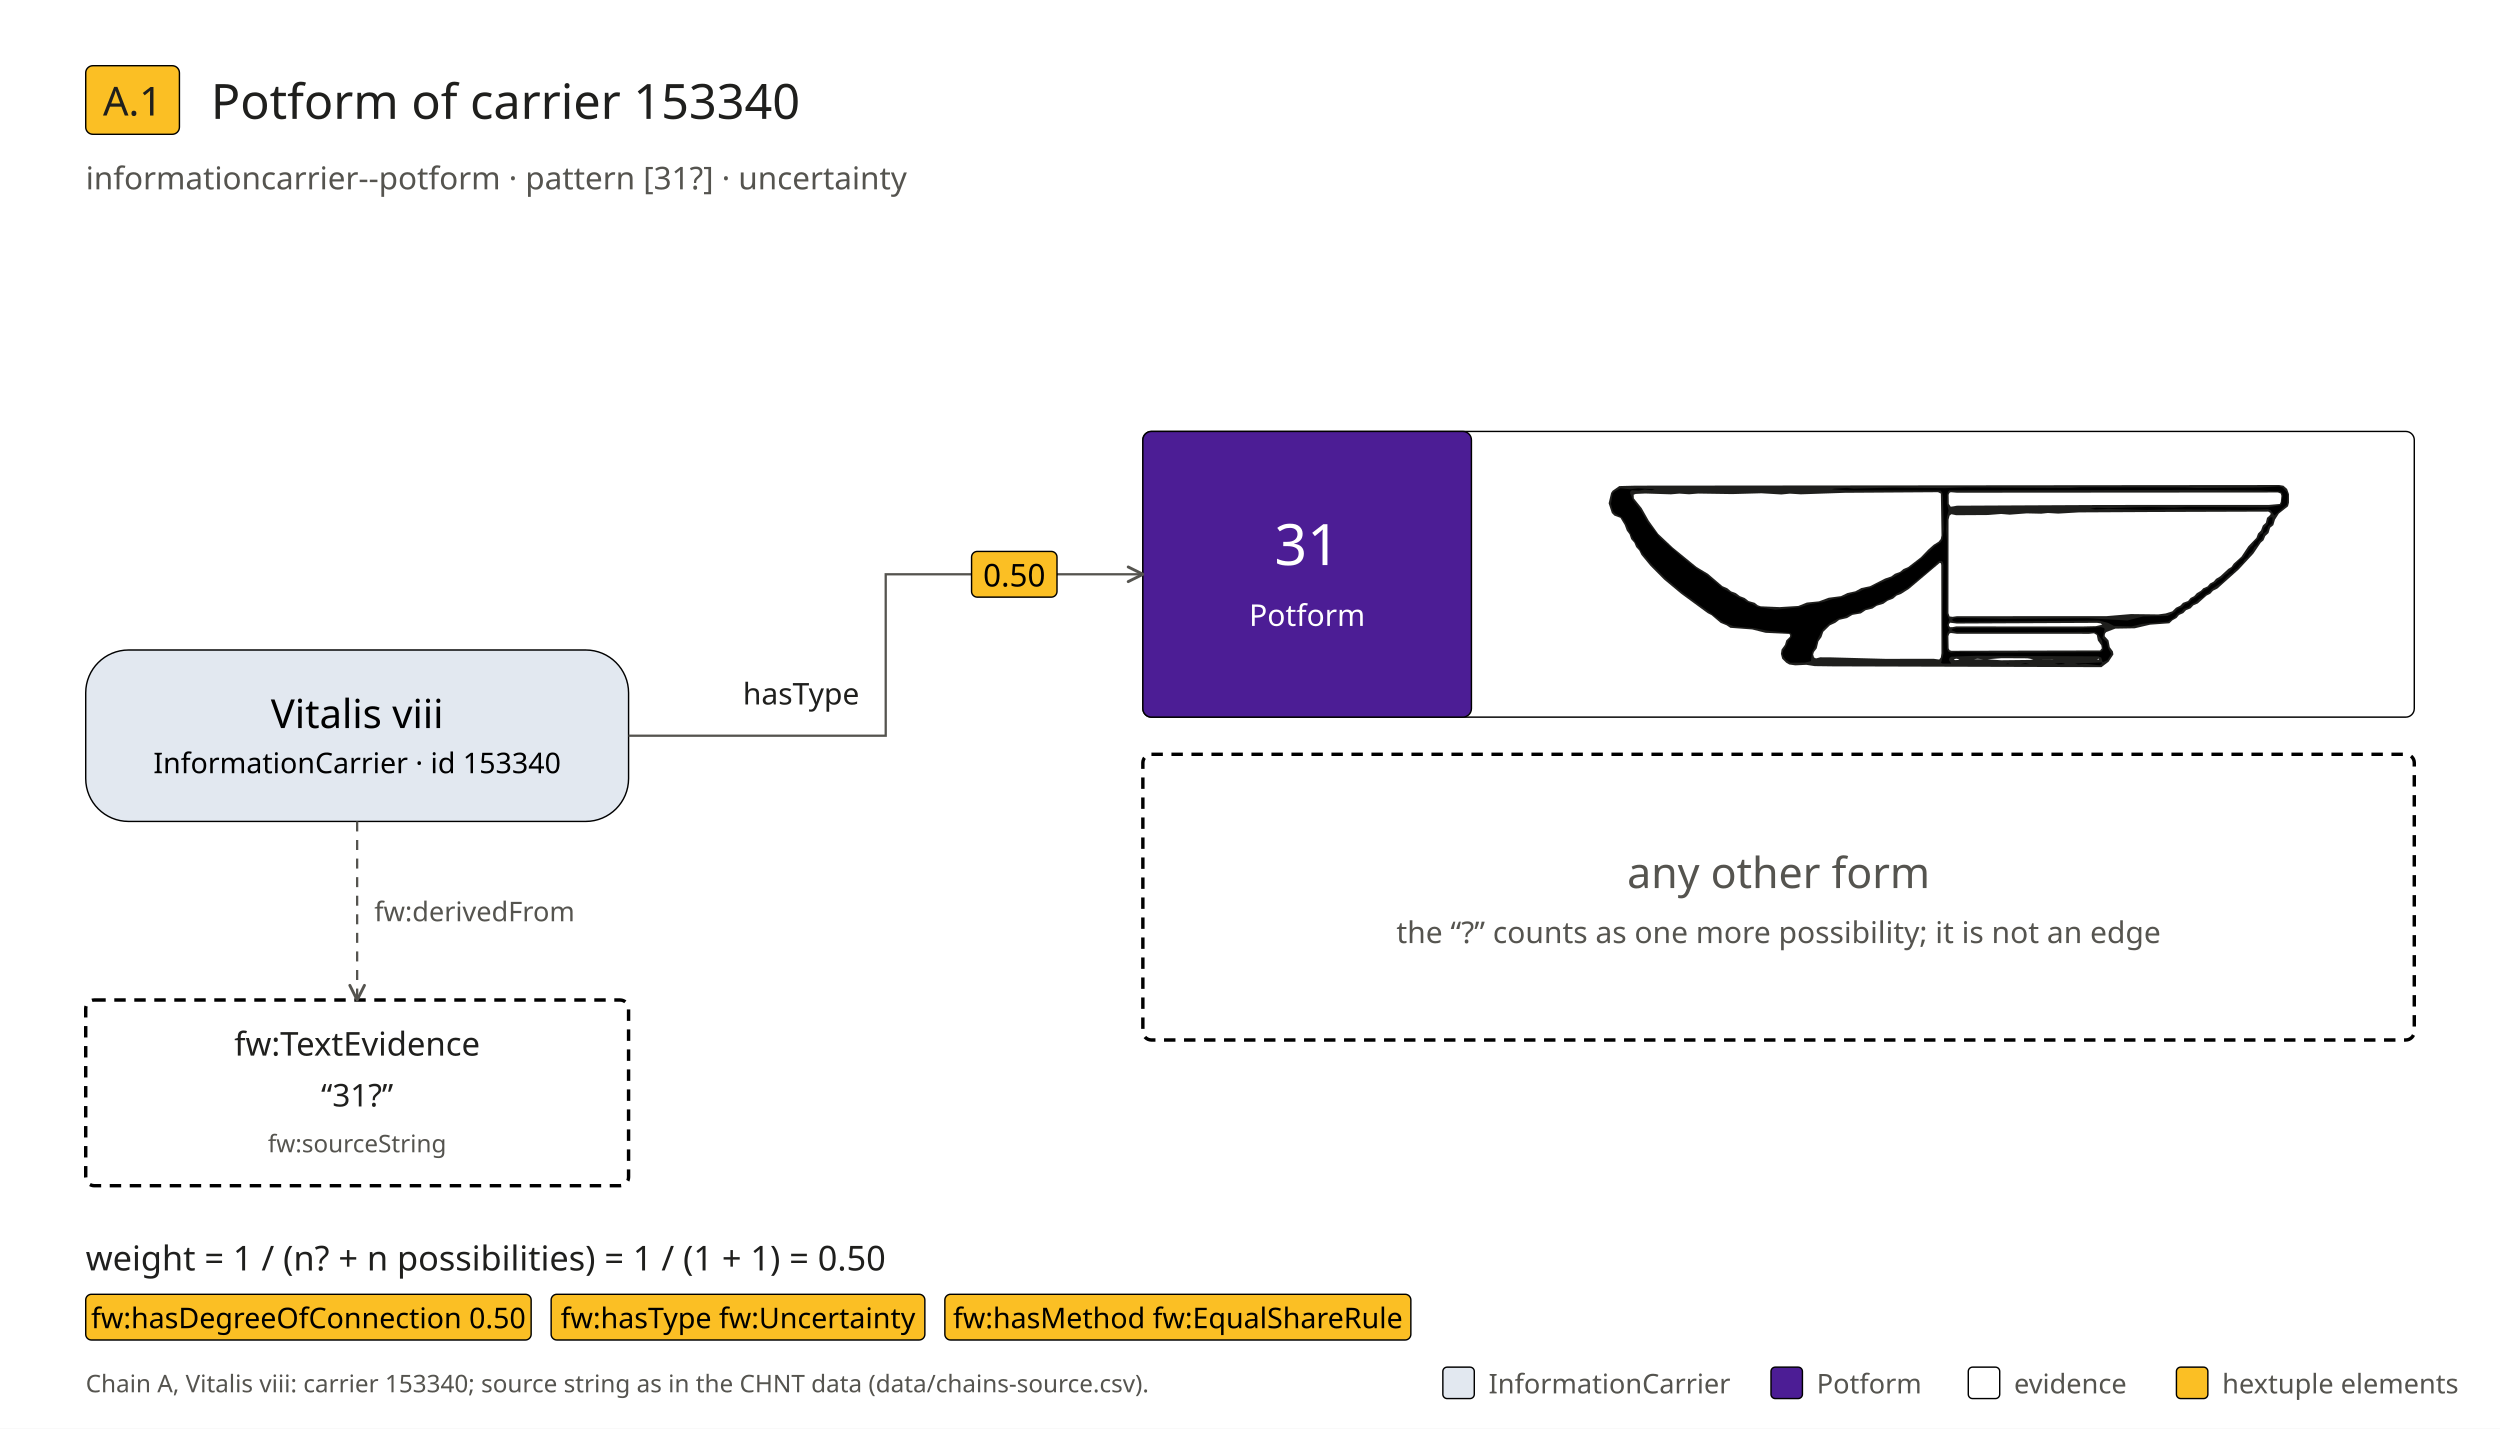
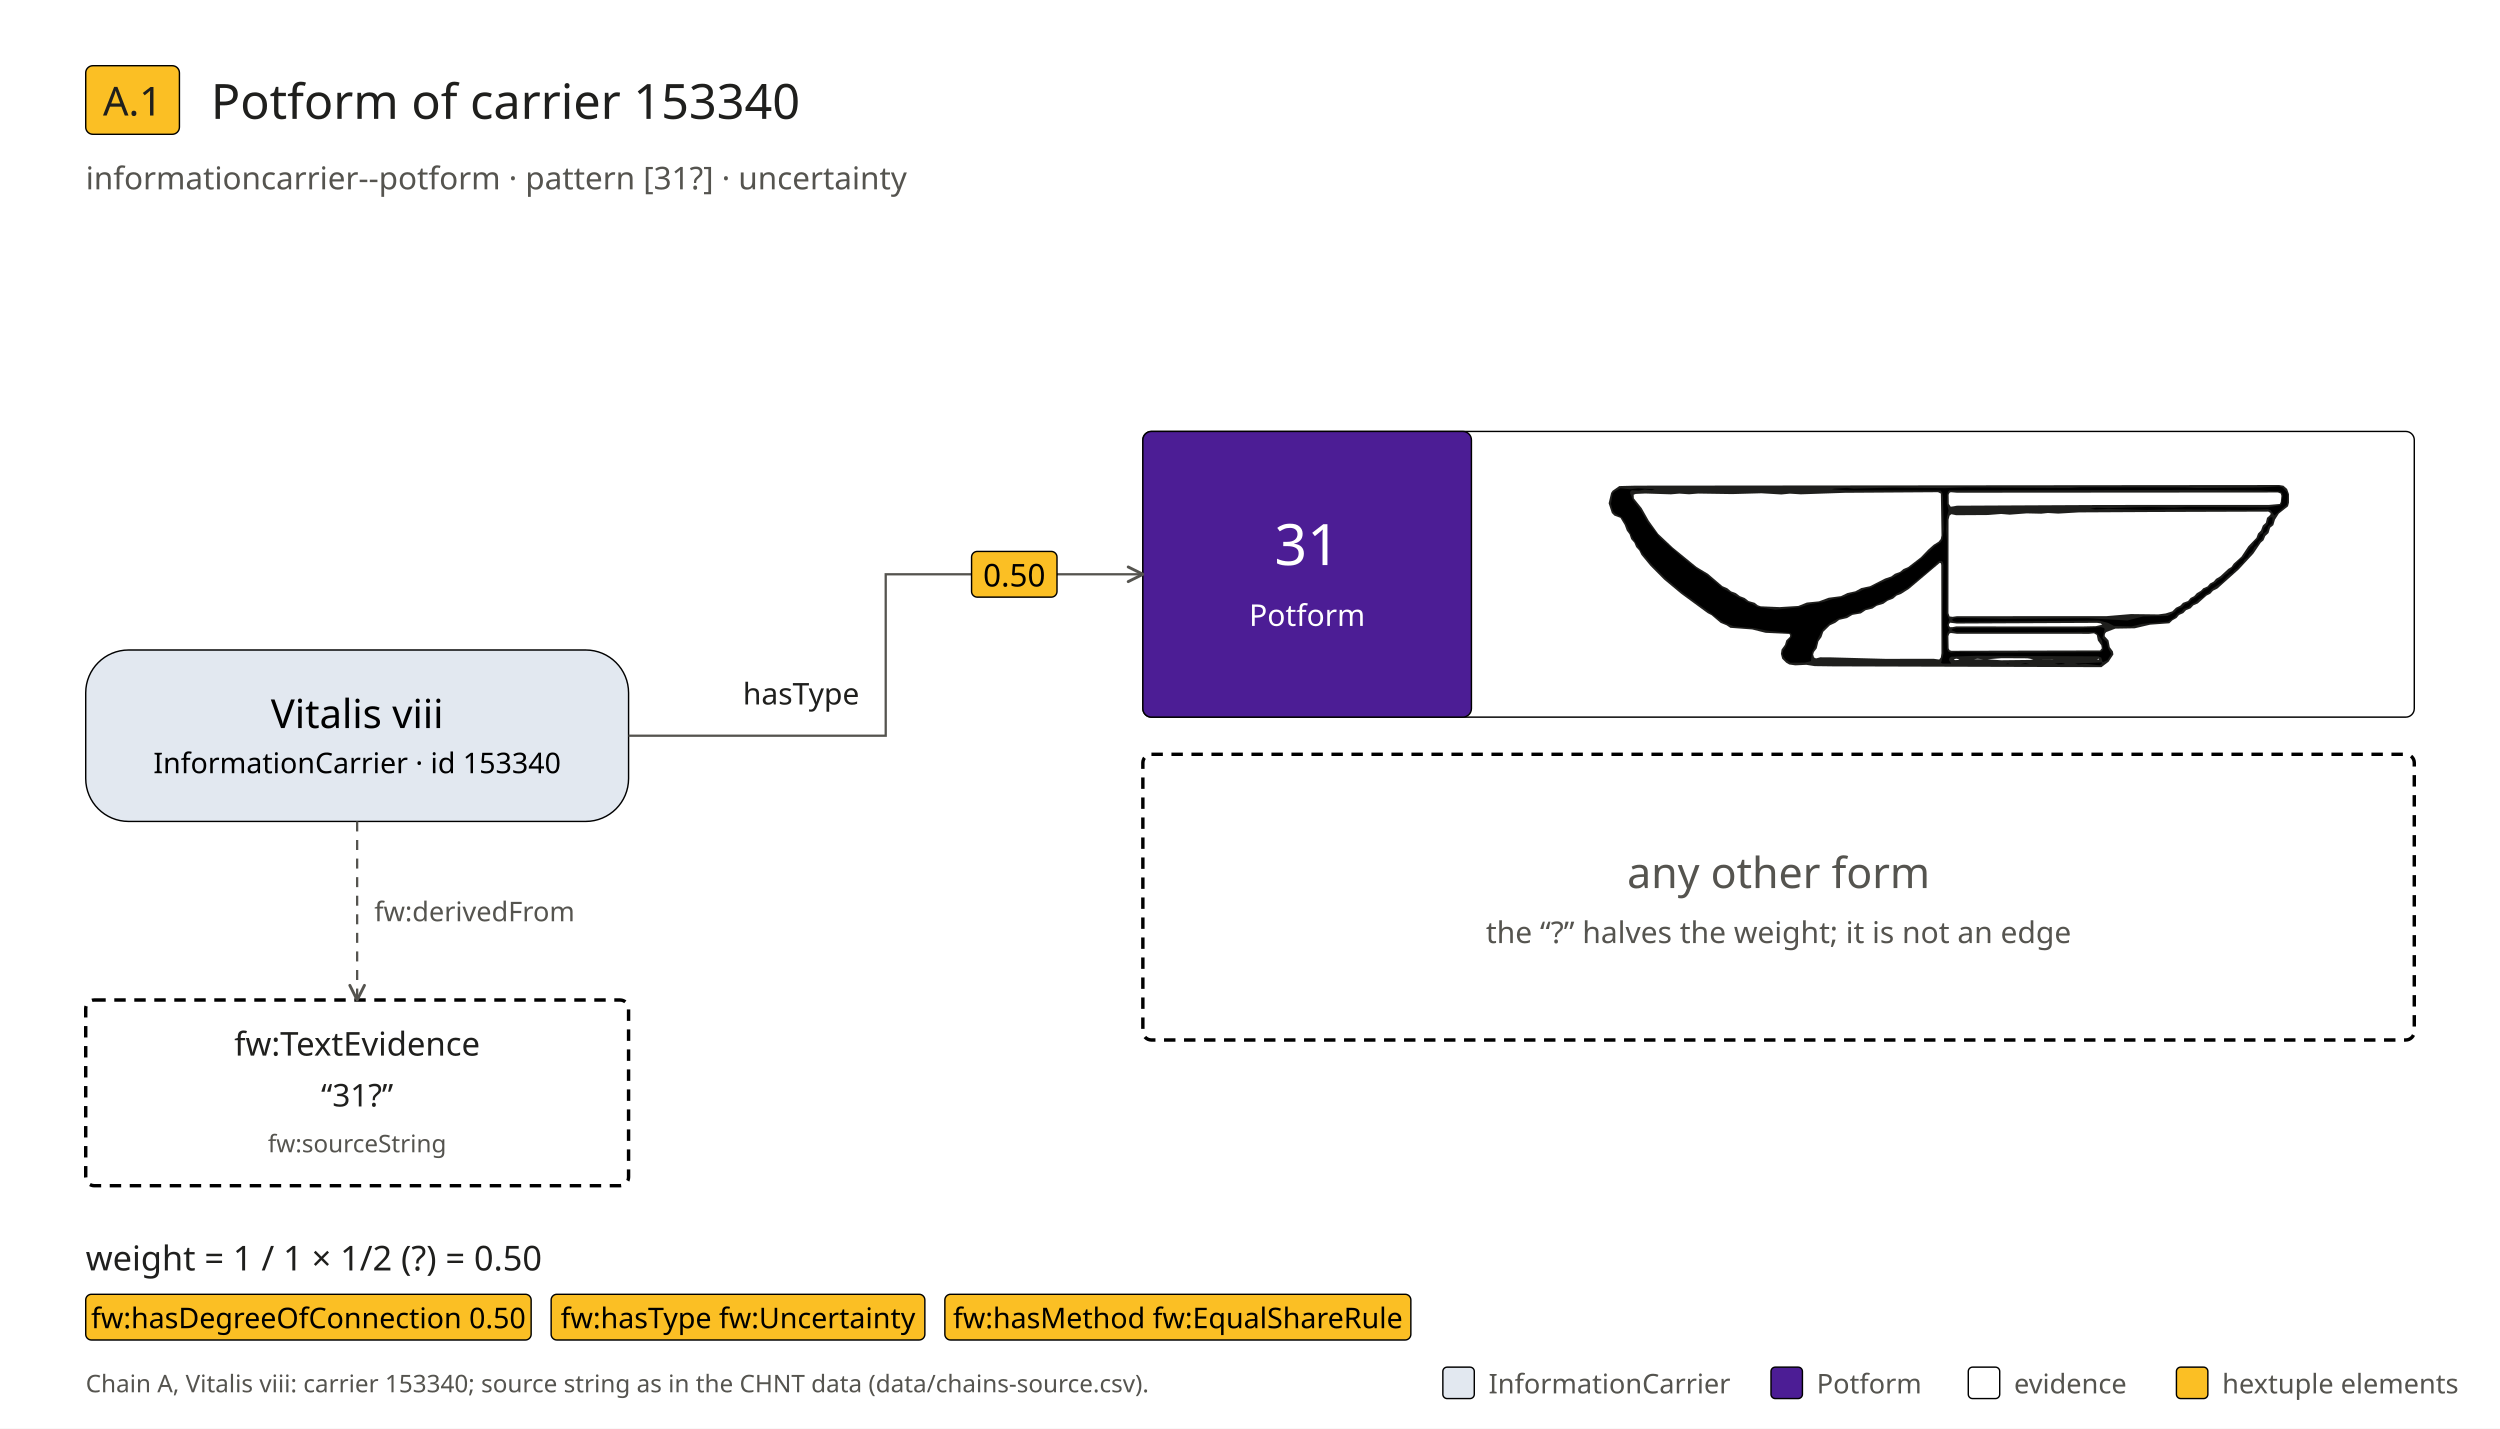
<svg xmlns="http://www.w3.org/2000/svg" width="1750" height="1000" viewBox="0 0 1750 1000" role="img">
  <rect width="1750" height="1000" fill="#ffffff" />
  <defs>
    <marker id="a" viewBox="0 0 10 10" refX="9" refY="5" markerWidth="8" markerHeight="8" orient="auto-start-reverse">
      <path d="M1 1L9 5L1 9" fill="none" stroke="#55544f" stroke-width="1.6" stroke-linecap="round" stroke-linejoin="round" />
    </marker>
  </defs>
  <rect x="60" y="46" width="65.6" height="48" rx="5" fill="#fbbf24" stroke="#000000" stroke-width="1" />
  <text x="92.8" y="70" text-anchor="middle" dominant-baseline="central" font-family="Fira Sans" font-size="28" font-weight="500" fill="#1f1f1d">A.1</text>
  <text x="147.6" y="70" text-anchor="start" dominant-baseline="central" font-family="Fira Sans" font-size="34" font-weight="500" fill="#1f1f1d">Potform of carrier 153340</text>
  <text x="60" y="124" text-anchor="start" dominant-baseline="central" font-family="Fira Sans" font-size="22" fill="#55544f">informationcarrier--potform  ·  pattern  [31?]  ·  uncertainty</text>
  <rect x="60" y="455.0" width="380" height="120" rx="30" fill="#e2e8f0" stroke="#000000" stroke-width="1" />
  <text x="250.0" y="498.76" text-anchor="middle" dominant-baseline="central" font-family="Fira Sans" font-size="28" font-weight="500" fill="#000000">Vitalis viii</text>
  <text x="250.0" y="533.48" text-anchor="middle" dominant-baseline="central" font-family="Fira Sans" font-size="20" fill="#000000">InformationCarrier  ·  id 153340</text>
  <rect x="60" y="700" width="380" height="130" rx="6" fill="#ffffff" stroke="#000000" stroke-width="2.4" stroke-dasharray="8 6" />
  <text x="250" y="730" text-anchor="middle" dominant-baseline="central" font-family="Fira Sans" font-size="23" font-weight="500" fill="#1f1f1d">fw:TextEvidence</text>
  <text x="250" y="766" text-anchor="middle" dominant-baseline="central" font-family="Fira Sans" font-size="22" fill="#1f1f1d">“31?”</text>
  <text x="250" y="800" text-anchor="middle" dominant-baseline="central" font-family="Fira Sans" font-size="17" fill="#55544f">fw:sourceString</text>
  <path d="M250 575.0 V 700" fill="none" stroke="#55544f" stroke-width="1.6" stroke-dasharray="7 6" marker-end="url(#a)" />
  <text x="262" y="637.5" text-anchor="start" dominant-baseline="central" font-family="Fira Sans" font-size="19" fill="#55544f">fw:derivedFrom</text>
  <text x="520" y="485.0" text-anchor="start" dominant-baseline="central" font-family="Fira Sans" font-size="21" font-weight="500" fill="#1f1f1d">hasType</text>
  <rect x="800" y="302.0" width="890" height="200" rx="6" fill="#ffffff" stroke="#000000" stroke-width="1" />
  <rect x="800" y="302.0" width="230" height="200" rx="6" fill="#4c1d95" stroke="#000000" stroke-width="1" />
  <text x="915" y="380.0" text-anchor="middle" dominant-baseline="central" font-family="Fira Sans" font-size="40" font-weight="500" fill="#ffffff">31</text>
  <text x="915" y="430.0" text-anchor="middle" dominant-baseline="central" font-family="Fira Sans" font-size="21" fill="#ffffff">Potform</text>
  <g transform="translate(1105.0 320.4) scale(3.4)">
    <path d="M107.65 43.12 L109.12 42.0 L110.11 40.5 L110.01 39.88 L109.36 39.0 L109.1 37.62 L108.32 36.75 L108.36 36.25 L108.62 35.91 L110.5 35.19 L114.5 35.12 L117.66 34.38 L121.62 34.09 L122.25 33.48 L123.1 33.0 L123.62 32.38 L124.48 32.0 L125.08 31.38 L126.0 31.01 L126.59 30.38 L127.48 30.0 L129.3 28.38 L130.06 28.0 L130.62 27.38 L131.5 26.95 L135.91 23.0 L138.92 19.75 L140.44 17.5 L141.01 17.0 L141.38 16.13 L142.04 15.5 L142.38 14.41 L143.04 13.88 L143.38 12.74 L144.17 11.5 L146.06 10.0 L146.26 9.25 L146.26 7.5 L145.88 6.45 L145.12 5.77 L144.25 5.62 L11.75 5.75 L8.38 5.84 L7.0 6.81 L6.7 7.25 L6.19 9.38 L6.85 11.38 L7.38 11.92 L8.62 12.38 L9.5 13.84 L9.93 15.0 L10.49 15.75 L10.83 16.75 L11.49 17.5 L11.85 18.38 L12.5 19.1 L12.94 20.0 L14.8 22.25 L17.62 25.09 L21.12 28.0 L26.58 32.0 L27.38 32.41 L29.25 34.0 L30.48 34.5 L31.25 35.02 L35.75 35.36 L38.5 36.05 L43.38 36.28 L43.56 36.5 L43.51 36.88 L42.76 37.62 L42.5 38.51 L41.79 39.5 L41.66 40.38 L41.92 41.38 L42.75 42.2 L43.38 42.57 L44.62 42.75 L46.88 42.64 L48.62 42.91 L52.38 42.96 L107.65 43.12Z M41.38 30.76 L37.5 30.59 L36.89 30.38 L36.25 29.87 L35.0 29.51 L34.19 28.88 L33.2 28.5 L32.38 27.88 L31.38 27.51 L30.62 26.88 L29.62 26.45 L26.62 23.89 L24.3 22.5 L19.4 18.5 L16.38 15.66 L14.47 13.0 L12.99 10.38 L11.38 8.38 L11.34 7.62 L11.75 7.46 L13.75 7.37 L19.0 7.54 L20.75 7.39 L22.75 7.53 L24.62 7.38 L31.62 7.49 L37.62 7.32 L41.75 7.57 L43.5 7.4 L45.75 7.54 L54.75 7.23 L74.0 7.1 L74.59 7.38 L74.72 16.0 L74.57 16.75 L74.12 17.3 L73.12 17.92 L72.0 18.91 L70.47 20.5 L67.88 22.5 L66.88 22.93 L66.2 23.5 L65.12 23.9 L64.38 24.45 L63.1 24.88 L60.0 26.46 L58.25 26.82 L57.0 27.5 L55.38 27.85 L54.03 28.5 L51.5 28.83 L49.5 29.57 L47.0 29.82 L45.25 30.52 L41.38 30.76Z M77.25 10.0 L76.62 10.09 L76.22 9.5 L76.19 7.62 L76.35 7.25 L76.62 7.1 L77.88 7.21 L144.0 7.16 L144.57 7.38 L144.7 7.88 L144.57 9.12 L144.38 9.52 L142.12 9.72 L108.25 9.73 L77.88 9.88 L77.25 10.0Z M77.0 32.76 L76.38 32.68 L76.15 32.0 L76.17 12.75 L76.38 11.92 L76.75 11.63 L77.75 11.84 L84.25 11.8 L87.0 11.58 L88.75 11.73 L92.25 11.46 L95.25 11.53 L96.62 11.38 L98.75 11.51 L103.0 11.26 L117.75 11.18 L142.0 11.1 L142.48 11.38 L142.43 11.75 L141.74 12.38 L141.5 13.39 L140.88 13.97 L140.5 14.97 L139.88 15.62 L139.56 16.5 L137.88 18.25 L136.47 20.38 L134.88 21.82 L134.41 22.5 L133.78 22.88 L132.12 24.41 L131.25 24.94 L130.76 25.5 L130.0 25.91 L129.5 26.5 L128.62 26.88 L128.12 27.4 L127.3 27.88 L126.74 28.5 L126.0 28.88 L125.49 29.5 L124.44 29.88 L123.88 30.47 L123.01 30.88 L122.25 31.63 L120.88 32.06 L119.38 32.26 L113.75 32.19 L108.75 32.61 L77.88 32.63 L77.0 32.76Z M74.25 41.55 L73.12 41.4 L63.12 41.41 L51.88 41.1 L49.75 41.09 L48.88 41.32 L48.47 41.12 L48.3 40.5 L48.45 40.0 L49.03 39.25 L49.38 37.8 L50.0 36.94 L50.38 35.84 L51.75 34.5 L52.85 34.0 L53.66 33.38 L55.25 33.02 L56.38 32.36 L58.12 32.06 L59.12 31.38 L60.5 31.06 L61.38 30.48 L62.75 30.07 L63.62 29.45 L64.75 29.01 L65.48 28.38 L66.38 28.05 L68.0 27.02 L74.38 21.63 L74.61 21.75 L74.67 22.12 L74.71 40.25 L74.59 41.12 L74.25 41.55Z M77.0 34.88 L76.5 34.89 L76.26 34.62 L76.26 34.25 L76.5 33.97 L77.88 34.14 L106.75 34.0 L107.5 34.11 L107.81 34.38 L106.5 34.68 L103.5 34.75 L77.75 34.73 L77.0 34.88Z M107.38 39.68 L76.75 39.75 L76.38 39.62 L76.19 39.25 L76.14 36.75 L76.31 36.25 L76.62 36.08 L77.88 36.25 L105.12 36.26 L106.12 36.15 L106.69 36.5 L106.91 37.62 L107.62 38.62 L107.73 39.25 L107.38 39.68Z M93.0 41.63 L87.0 41.7 L84.19 41.5 L87.12 41.27 L92.38 41.3 L93.64 41.5 L93.0 41.63Z M107.12 41.59 L106.73 41.5 L107.12 41.37 L107.12 41.59Z M78.12 41.64 L77.5 41.67 L77.25 41.5 L77.75 41.38 L78.41 41.5 L78.12 41.64Z M83.38 41.5 L81.36 41.5 L82.12 41.39 L83.38 41.5Z M97.62 41.52 L95.05 41.5 L97.74 41.5 L97.62 41.52Z" fill="#1f1f1d" fill-rule="evenodd" />
    <path d="M76.72 42.38 L76.24 41.62 L76.38 41.2 L76.75 40.96 L81.88 40.78 L107.0 40.9 L107.62 41.16 L107.85 42.0 L108.0 42.07 L108.88 41.71 L109.69 40.38 L109.06 39.25 L108.75 37.88 L107.86 37.12 L108.32 35.25 L108.05 35.0 L107.5 34.89 L103.25 35.12 L77.75 35.07 L77.02 35.25 L76.75 35.5 L77.75 35.91 L106.25 35.87 L106.84 36.25 L107.76 37.62 L108.02 39.38 L107.75 39.82 L107.25 40.02 L86.5 40.14 L77.75 39.99 L76.62 40.12 L76.12 39.92 L75.86 39.38 L75.79 36.75 L75.93 36.12 L76.32 35.5 L75.9 34.5 L76.32 33.38 L75.79 32.12 L75.85 17.25 L75.69 14.75 L75.83 12.25 L76.18 10.88 L75.83 9.38 L75.89 7.62 L76.07 7.0 L76.38 6.73 L127.38 6.63 L140.25 6.75 L144.38 6.96 L144.83 7.25 L144.95 7.75 L144.66 9.75 L141.88 10.22 L125.25 10.12 L122.62 10.27 L117.25 10.13 L109.12 10.38 L106.62 10.3 L105.27 10.5 L106.38 10.65 L109.12 10.54 L117.0 10.75 L122.75 10.63 L137.75 10.76 L141.88 10.61 L142.5 10.83 L143.25 11.9 L145.88 9.64 L145.99 7.75 L145.88 7.12 L144.95 6.12 L144.25 5.9 L140.38 6.12 L127.38 6.24 L124.75 6.12 L103.38 6.08 L101.0 6.23 L79.62 6.1 L75.5 6.26 L64.62 6.15 L56.62 6.36 L55.25 6.21 L52.58 6.38 L52.16 6.5 L55.38 6.72 L74.5 6.76 L74.9 7.25 L75.02 8.12 L75.19 14.75 L74.92 16.88 L74.46 17.5 L73.38 18.17 L70.75 20.65 L68.25 22.65 L64.75 24.65 L61.38 26.09 L60.38 26.7 L58.75 27.09 L57.62 27.66 L56.0 28.07 L54.62 28.68 L52.25 29.12 L50.25 29.74 L47.62 30.14 L45.5 30.81 L40.5 31.29 L36.75 30.71 L35.82 30.12 L34.62 29.7 L33.85 29.12 L32.75 28.66 L29.49 26.75 L26.38 24.16 L24.12 22.75 L21.46 20.62 L16.88 16.64 L14.25 13.32 L12.75 10.72 L11.14 8.62 L10.59 7.25 L10.69 6.88 L11.0 6.69 L12.38 6.77 L13.62 6.54 L15.12 6.69 L15.67 6.5 L12.25 6.31 L10.62 6.5 L8.62 6.29 L7.38 6.97 L7.0 7.38 L6.67 9.5 L7.07 11.0 L7.55 11.5 L8.87 12.25 L9.71 13.5 L11.11 16.5 L13.12 19.64 L15.0 21.9 L17.88 24.81 L21.38 27.74 L29.79 33.88 L32.0 34.73 L36.25 35.09 L38.88 35.61 L43.62 36.09 L43.85 36.38 L43.84 36.88 L43.07 37.88 L42.7 38.88 L42.1 39.75 L41.98 40.38 L42.12 40.94 L42.69 41.62 L43.62 42.21 L46.62 42.18 L47.84 41.88 L48.08 40.0 L48.74 38.88 L49.2 37.38 L50.25 35.41 L51.5 34.24 L53.38 33.14 L54.81 32.75 L56.02 32.12 L57.75 31.78 L58.75 31.17 L60.18 30.75 L64.38 28.79 L65.12 28.21 L67.75 26.78 L72.64 22.75 L74.23 21.25 L74.75 21.23 L75.01 21.5 L75.11 22.0 L74.96 34.38 L75.12 40.38 L74.63 42.25 L75.0 42.39 L76.72 42.38Z M113.79 34.75 L116.0 34.22 L121.37 33.75 L122.75 32.83 L123.3 32.12 L124.12 31.74 L124.62 31.11 L125.62 30.82 L126.25 30.13 L127.12 29.75 L127.75 29.12 L128.51 28.75 L129.08 28.12 L129.81 27.75 L130.3 27.12 L132.5 25.63 L134.0 24.08 L134.63 23.75 L135.09 23.12 L135.7 22.75 L136.13 22.12 L136.75 21.67 L137.12 20.98 L137.75 20.53 L138.09 19.88 L138.75 19.27 L139.12 18.46 L139.75 17.94 L140.12 17.19 L140.75 16.7 L141.03 15.62 L141.73 15.12 L142.0 14.1 L142.83 13.5 L142.88 12.3 L142.5 12.26 L142.12 12.5 L141.84 13.75 L141.04 14.5 L140.89 15.5 L140.23 15.88 L139.86 16.75 L139.12 17.35 L138.84 18.0 L138.24 18.5 L136.8 20.62 L136.12 21.05 L133.62 23.76 L133.0 24.15 L132.47 24.75 L131.62 25.21 L131.12 25.75 L130.31 26.12 L129.75 26.75 L128.93 27.12 L127.03 28.75 L126.25 29.12 L125.75 29.77 L124.83 30.12 L124.25 30.81 L123.38 31.06 L122.77 31.75 L121.25 32.58 L116.25 32.68 L113.0 33.51 L104.88 33.05 L87.75 33.16 L77.88 32.97 L77.25 33.08 L76.85 33.38 L77.25 33.69 L77.88 33.8 L107.12 33.53 L108.99 34.0 L110.24 34.62 L113.79 34.75Z M107.29 42.75 L107.68 42.5 L107.75 42.14 L102.24 42.38 L102.88 42.56 L104.38 42.44 L107.29 42.75Z M88.79 42.5 L88.38 42.35 L87.9 42.5 L88.79 42.5Z M92.88 42.5 L92.0 42.32 L91.01 42.5 L92.88 42.5Z M100.01 42.5 L100.06 42.38 L99.38 42.28 L98.04 42.38 L98.75 42.55 L100.01 42.5Z" fill="#000000" fill-rule="evenodd" />
  </g>
  <path d="M440 515.0 H 620 V 402.0 H 800" fill="none" stroke="#55544f" stroke-width="1.6" marker-end="url(#a)" />
  <rect x="680.1" y="386.0" width="59.8" height="32" rx="4" fill="#fbbf24" stroke="#000000" stroke-width="1" />
  <text x="710.0" y="402.0" text-anchor="middle" dominant-baseline="central" font-family="Fira Sans" font-size="22" font-weight="500" fill="#000000">0.50</text>
  <rect x="800" y="528.0" width="890" height="200" rx="6" fill="#ffffff" stroke="#000000" stroke-width="2.4" stroke-dasharray="8 6" />
  <text x="1245.0" y="610.0" text-anchor="middle" dominant-baseline="central" font-family="Fira Sans" font-size="30" font-weight="500" fill="#55544f">any other form</text>
-   <text x="1245.0" y="652.0" text-anchor="middle" dominant-baseline="central" font-family="Fira Sans" font-size="21" fill="#55544f">the “?” counts as one more possibility; it is not an edge</text>
-   <text x="60" y="880" text-anchor="start" dominant-baseline="central" font-family="Fira Sans" font-size="24" fill="#1f1f1d">weight = 1 / (n? + n possibilities) = 1 / (1 + 1) = 0.50</text>
+   <text x="1245.0" y="652.0" text-anchor="middle" dominant-baseline="central" font-family="Fira Sans" font-size="21" fill="#55544f">the “?” halves the weight; it is not an edge</text>
+   <text x="60" y="880" text-anchor="start" dominant-baseline="central" font-family="Fira Sans" font-size="24" fill="#1f1f1d">weight = 1 / 1  ×  1/2 (?) = 0.50</text>
  <rect x="60" y="906" width="311.8" height="32" rx="4" fill="#fbbf24" stroke="#000000" stroke-width="1" />
  <text x="215.9" y="922" text-anchor="middle" dominant-baseline="central" font-family="Fira Sans" font-size="20" fill="#000000">fw:hasDegreeOfConnection  0.50</text>
  <rect x="385.8" y="906" width="261.6" height="32" rx="4" fill="#fbbf24" stroke="#000000" stroke-width="1" />
  <text x="516.6" y="922" text-anchor="middle" dominant-baseline="central" font-family="Fira Sans" font-size="20" fill="#000000">fw:hasType  fw:Uncertainty</text>
  <rect x="661.4" y="906" width="326.2" height="32" rx="4" fill="#fbbf24" stroke="#000000" stroke-width="1" />
  <text x="824.5" y="922" text-anchor="middle" dominant-baseline="central" font-family="Fira Sans" font-size="20" fill="#000000">fw:hasMethod  fw:EqualShareRule</text>
  <rect x="1010" y="957" width="22" height="22" rx="3" fill="#e2e8f0" stroke="#000000" stroke-width="1" />
  <text x="1042" y="968" text-anchor="start" dominant-baseline="central" font-family="Fira Sans" font-size="19" fill="#55544f">InformationCarrier</text>
  <rect x="1239.7" y="957" width="22" height="22" rx="3" fill="#4c1d95" stroke="#000000" stroke-width="1" />
  <text x="1271.7" y="968" text-anchor="start" dominant-baseline="central" font-family="Fira Sans" font-size="19" fill="#55544f">Potform</text>
  <rect x="1377.8" y="957" width="22" height="22" rx="3" fill="#ffffff" stroke="#000000" stroke-width="1" />
  <text x="1409.8" y="968" text-anchor="start" dominant-baseline="central" font-family="Fira Sans" font-size="19" fill="#55544f">evidence</text>
  <rect x="1523.5" y="957" width="22" height="22" rx="3" fill="#fbbf24" stroke="#000000" stroke-width="1" />
  <text x="1555.5" y="968" text-anchor="start" dominant-baseline="central" font-family="Fira Sans" font-size="19" fill="#55544f">hextuple elements</text>
  <text x="60" y="968" text-anchor="start" dominant-baseline="central" font-family="Fira Sans" font-size="17" fill="#55544f">Chain A, Vitalis viii: carrier 153340; source string as in the CHNT data (data/chains-source.csv).</text>
</svg>
